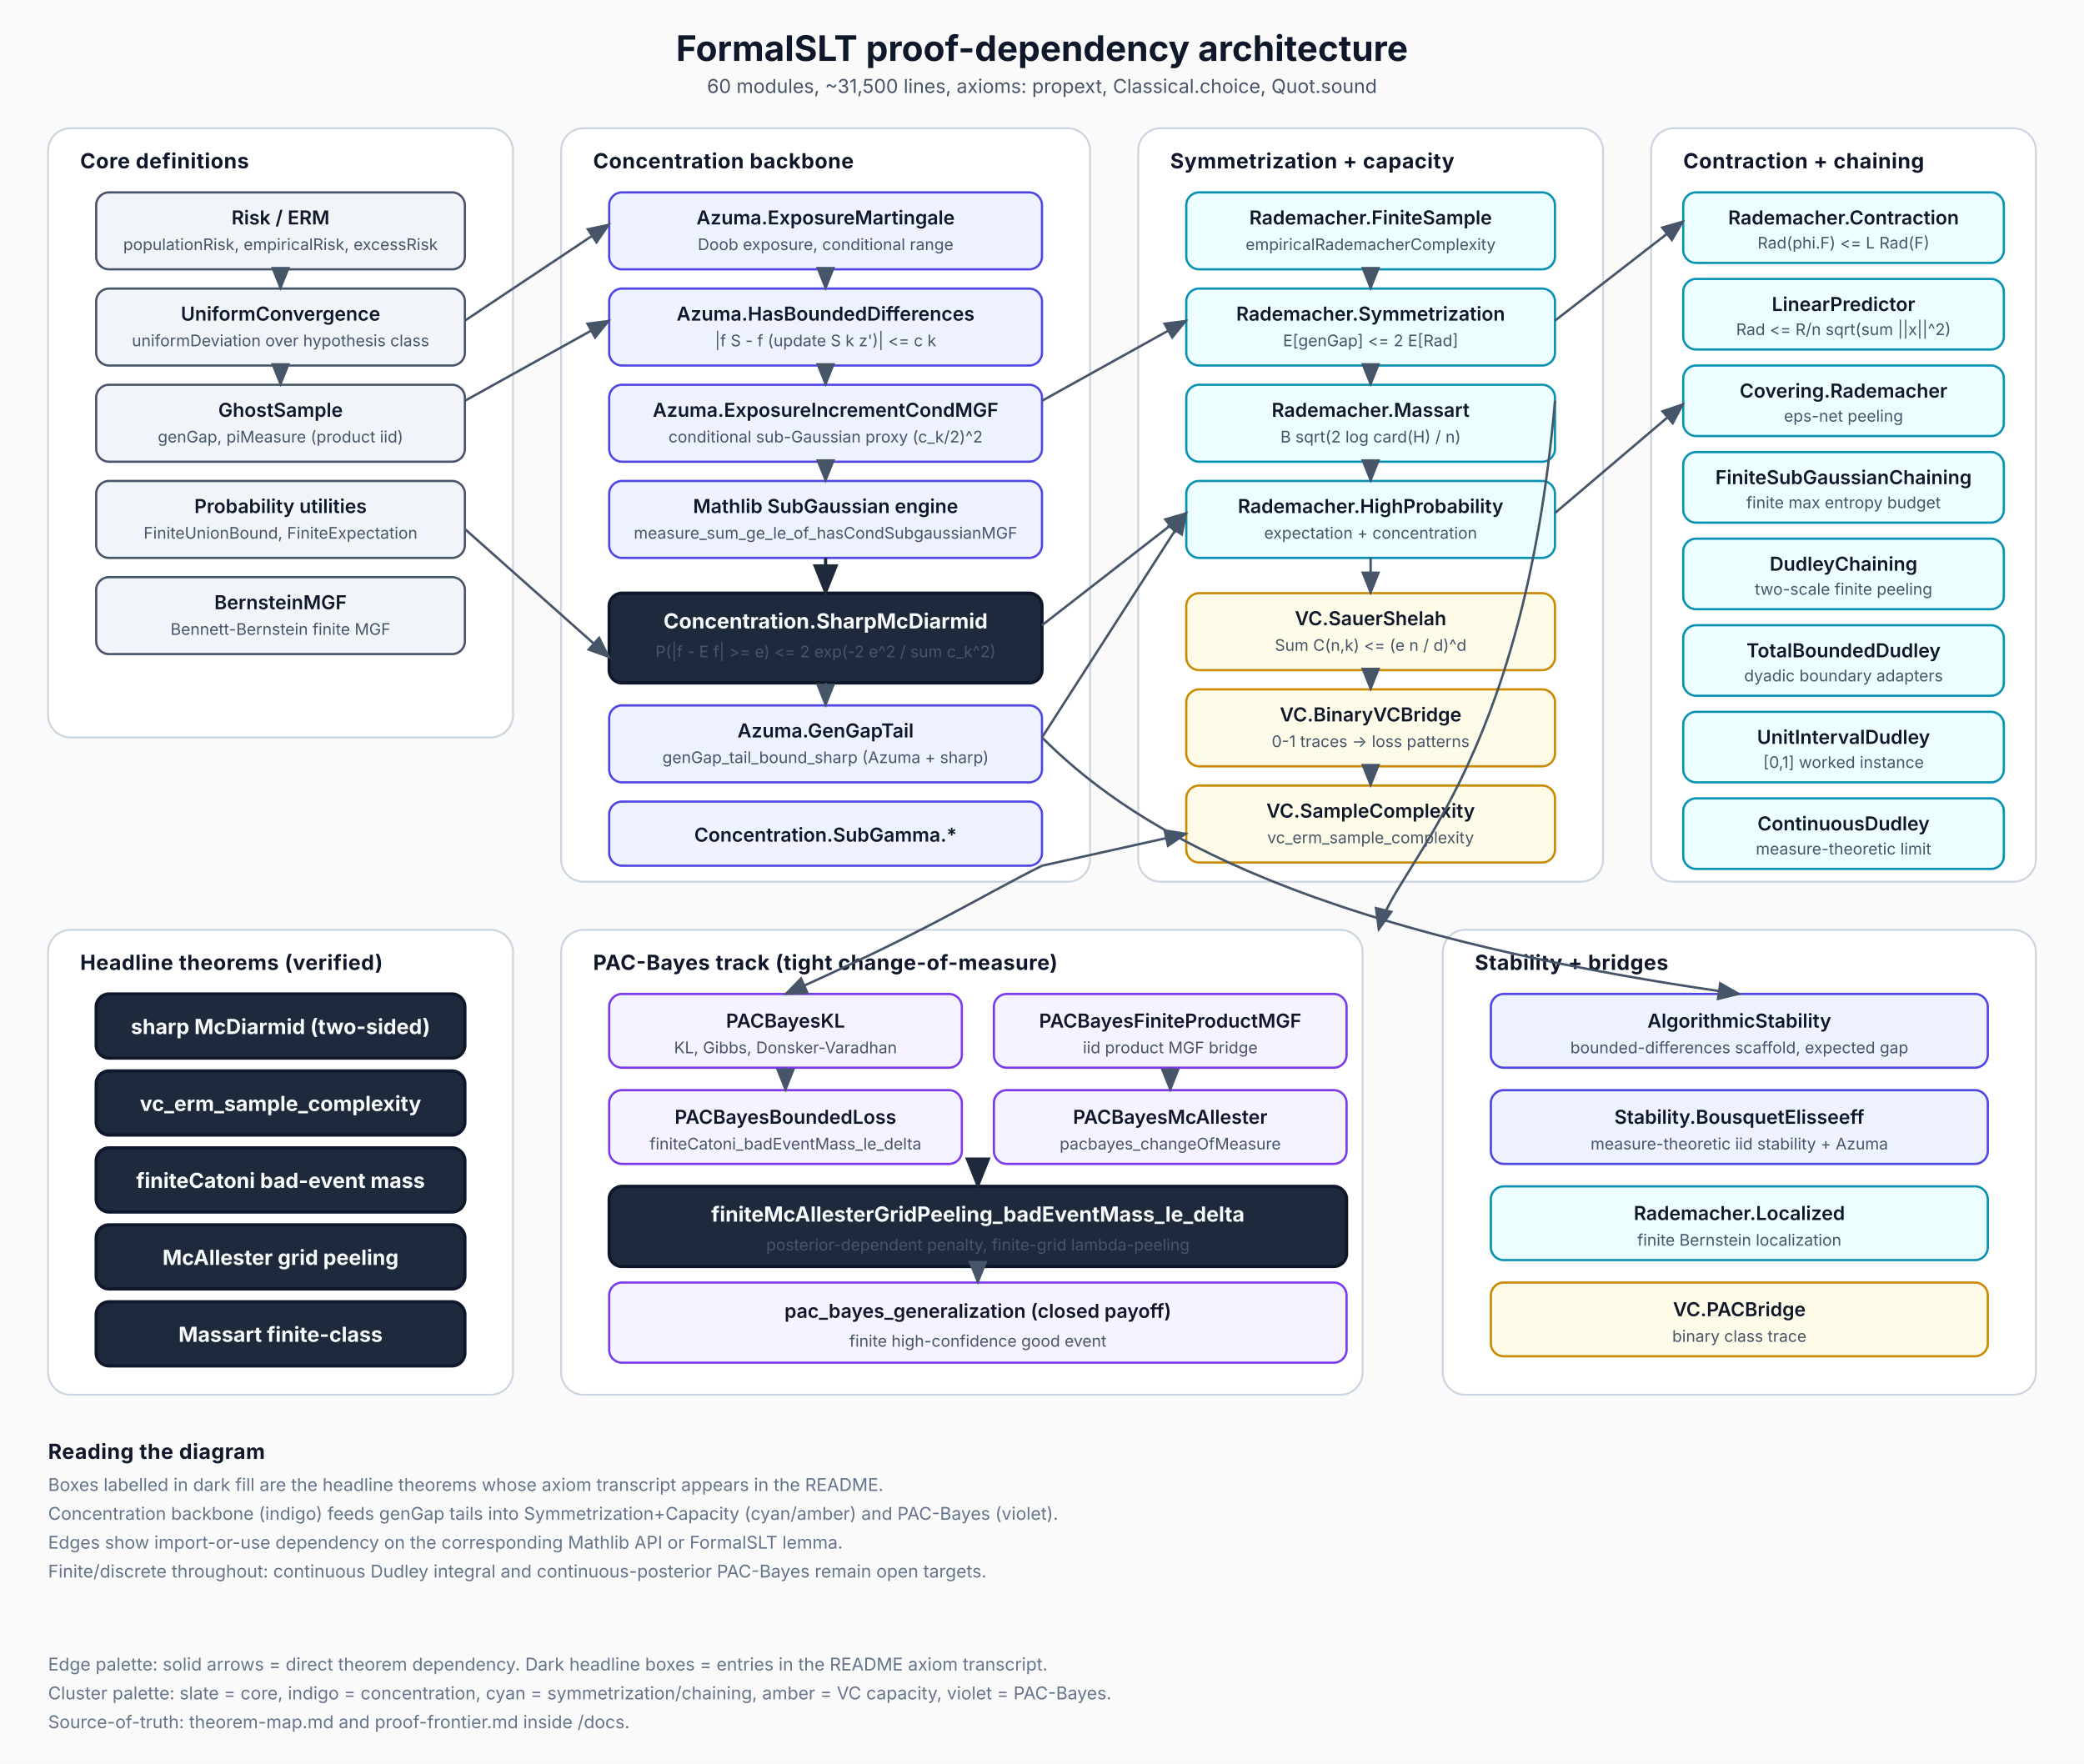
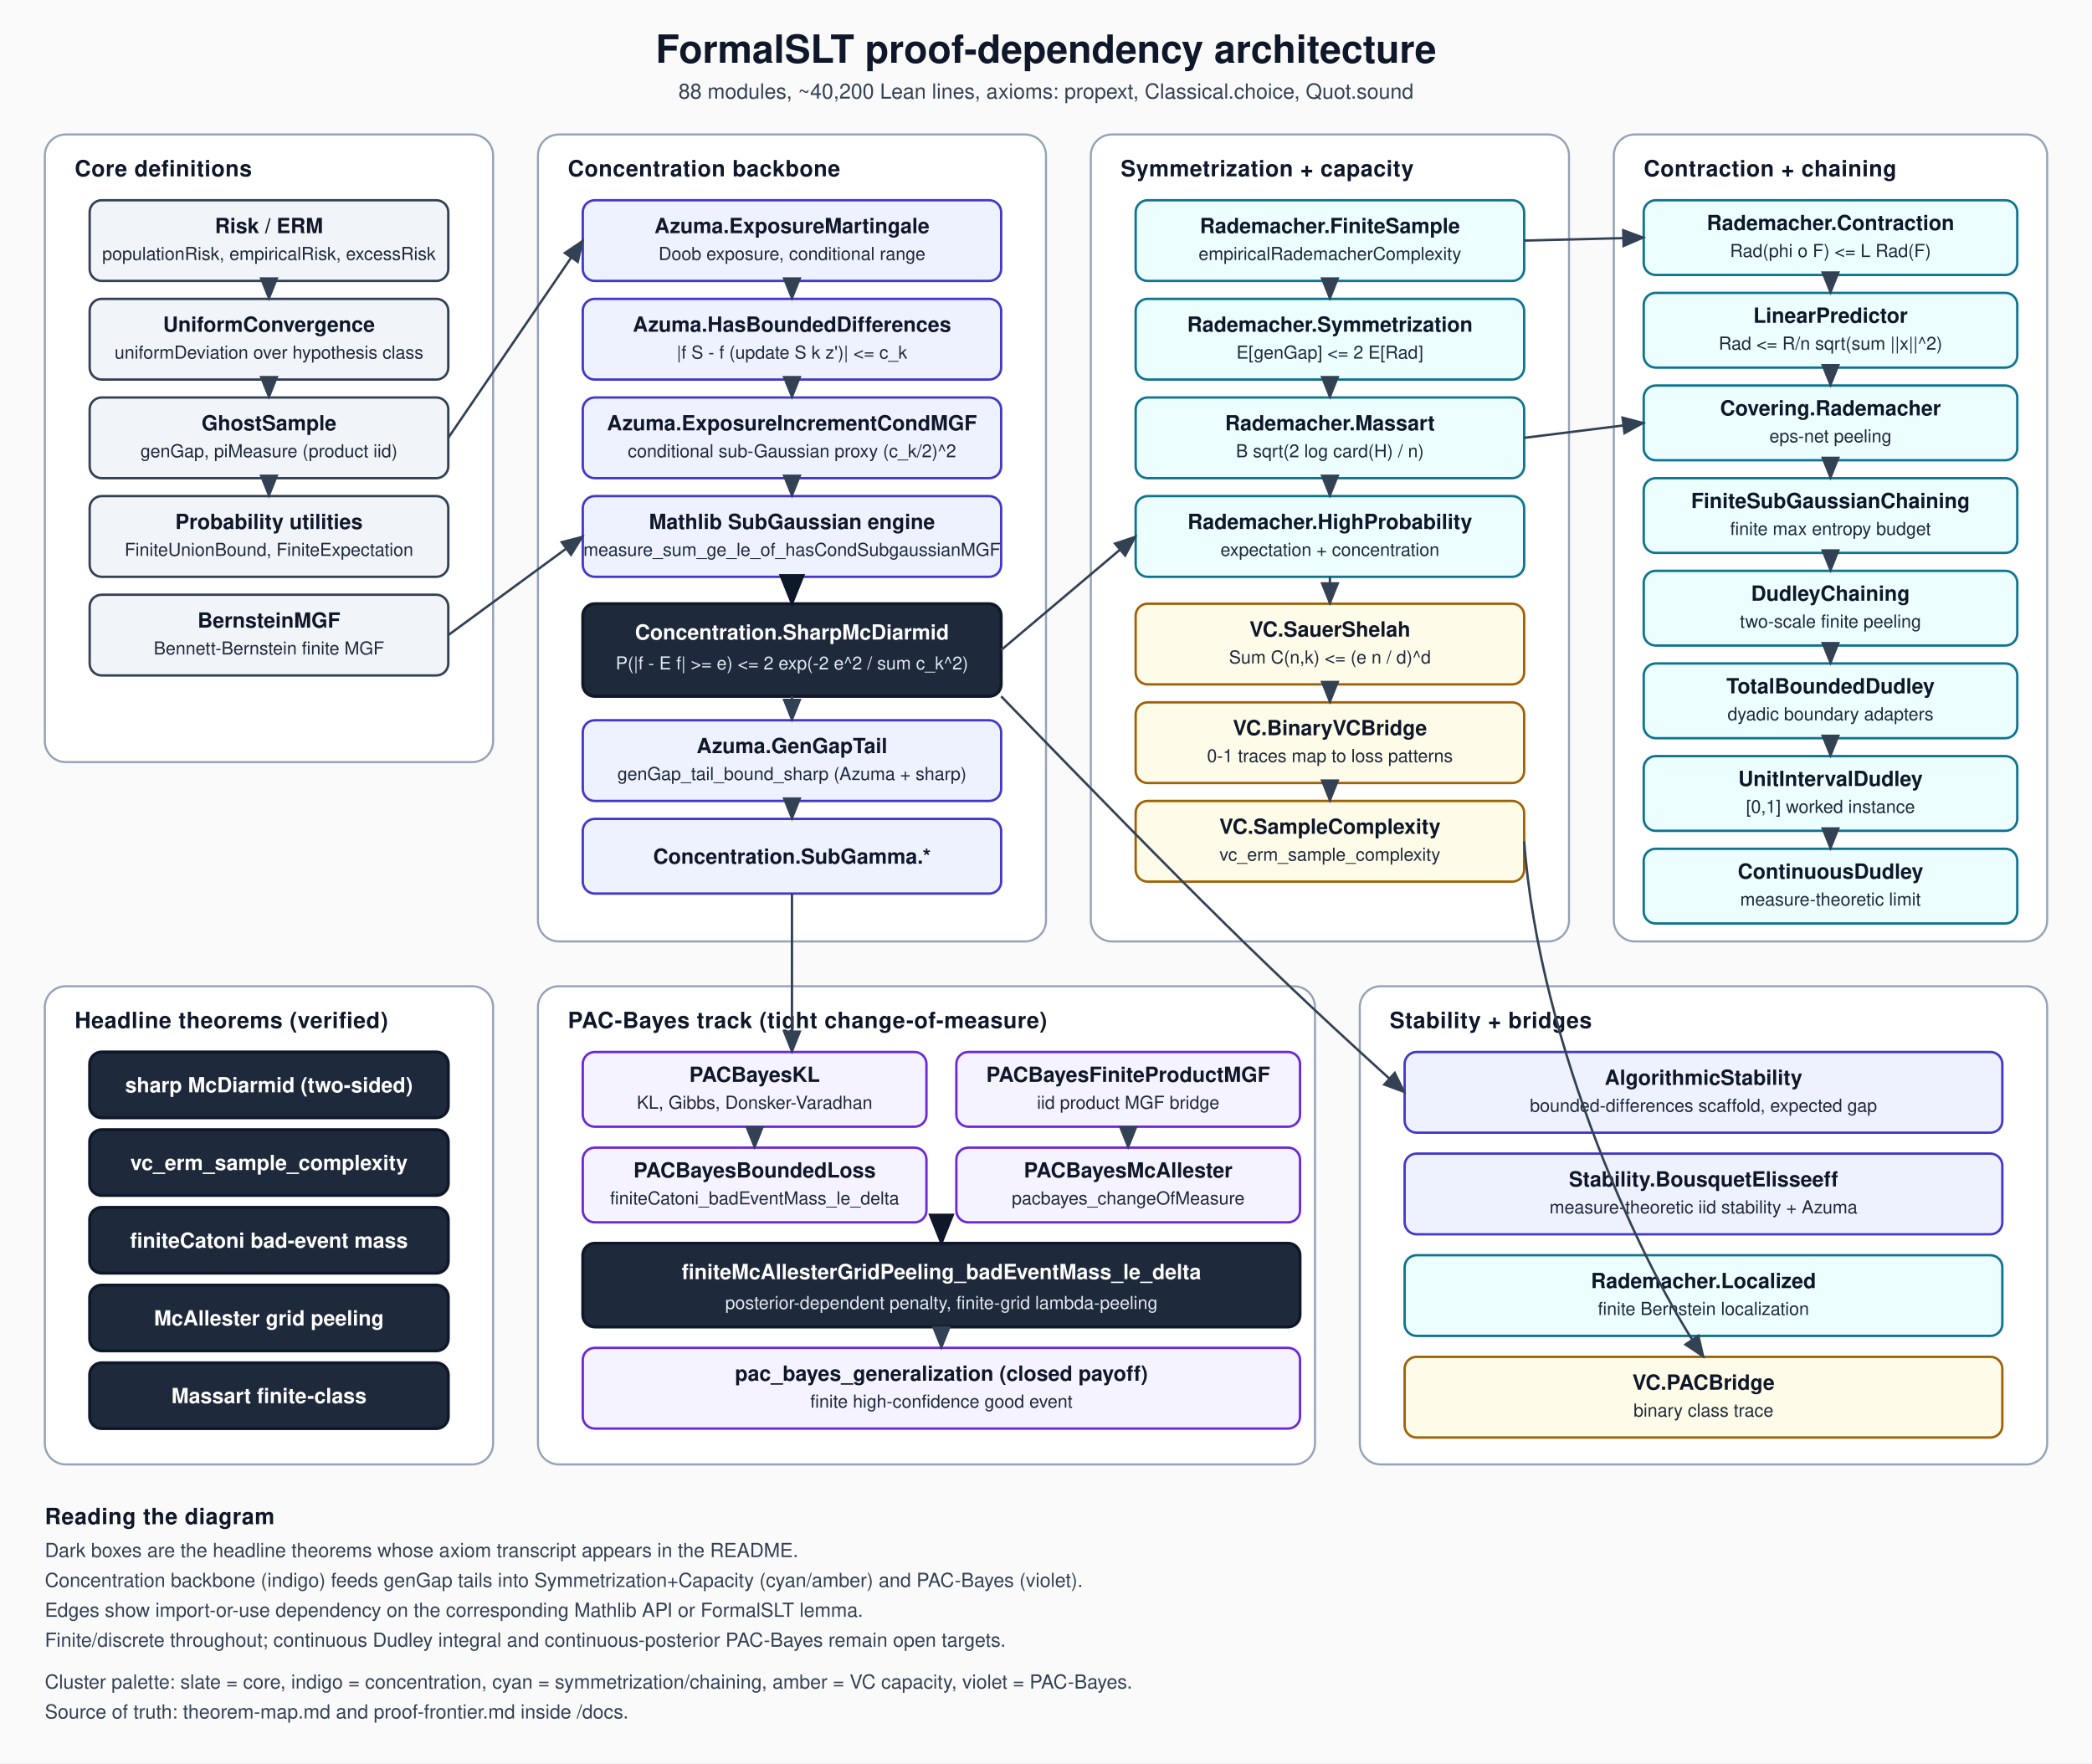
- <svg xmlns="http://www.w3.org/2000/svg" viewBox="0 0 1300 1100" role="img" aria-labelledby="title desc">
+ <svg xmlns="http://www.w3.org/2000/svg" viewBox="0 0 1400 1180" role="img" aria-labelledby="title desc">
  <defs>
    <marker id="arrow" markerWidth="10" markerHeight="8" refX="9" refY="4" orient="auto">
-       <path d="M0,0 L10,4 L0,8 Z" fill="#475569" />
+       <path d="M0,0 L10,4 L0,8 Z" fill="#334155" />
    </marker>
    <marker id="arrow-strong" markerWidth="10" markerHeight="8" refX="9" refY="4" orient="auto">
-       <path d="M0,0 L10,4 L0,8 Z" fill="#1e293b" />
+       <path d="M0,0 L10,4 L0,8 Z" fill="#0f172a" />
    </marker>
    <style>
-       text { font-family: ui-sans-serif, system-ui, -apple-system, BlinkMacSystemFont, "Segoe UI", sans-serif; }
+       text { font-family: ui-sans-serif, system-ui, -apple-system, BlinkMacSystemFont, "Segoe UI", Helvetica, sans-serif; }
      .bg { fill: #fafafa; }
-       .cluster { fill: #ffffff; stroke: #cbd5e1; stroke-width: 1.2; rx: 14; }
-       .node-core { fill: #f1f5f9; stroke: #475569; stroke-width: 1.4; rx: 8; }
-       .node-conc { fill: #eef2ff; stroke: #4f46e5; stroke-width: 1.4; rx: 8; }
-       .node-symm { fill: #ecfeff; stroke: #0891b2; stroke-width: 1.4; rx: 8; }
-       .node-cap  { fill: #fefce8; stroke: #ca8a04; stroke-width: 1.4; rx: 8; }
-       .node-pb   { fill: #f5f3ff; stroke: #7c3aed; stroke-width: 1.4; rx: 8; }
+       .cluster { fill: #ffffff; stroke: #94a3b8; stroke-width: 1.4; rx: 14; }
+       .node-core { fill: #f1f5f9; stroke: #334155; stroke-width: 1.6; rx: 8; }
+       .node-conc { fill: #eef2ff; stroke: #4338ca; stroke-width: 1.6; rx: 8; }
+       .node-symm { fill: #ecfeff; stroke: #0e7490; stroke-width: 1.6; rx: 8; }
+       .node-cap  { fill: #fefce8; stroke: #a16207; stroke-width: 1.6; rx: 8; }
+       .node-pb   { fill: #f5f3ff; stroke: #6d28d9; stroke-width: 1.6; rx: 8; }
      .node-headline { fill: #1e293b; stroke: #0f172a; stroke-width: 2; rx: 8; }
-       .title-text { fill: #0f172a; font-size: 22px; font-weight: 700; }
-       .subtitle { fill: #475569; font-size: 12px; }
-       .cluster-title { fill: #0f172a; font-size: 13px; font-weight: 700; letter-spacing: 0.02em; }
-       .node-label { fill: #0f172a; font-size: 12px; font-weight: 600; }
-       .node-label-light { fill: #f8fafc; font-size: 13px; font-weight: 700; }
-       .node-sub { fill: #475569; font-size: 10px; }
-       .edge { stroke: #475569; stroke-width: 1.5; fill: none; marker-end: url(#arrow); }
-       .edge-strong { stroke: #1e293b; stroke-width: 2; fill: none; marker-end: url(#arrow-strong); }
-       .footer { fill: #64748b; font-size: 11px; }
+       .title-text { fill: #0f172a; font-size: 26px; font-weight: 700; }
+       .subtitle { fill: #334155; font-size: 14px; }
+       .cluster-title { fill: #0f172a; font-size: 15px; font-weight: 700; letter-spacing: 0.02em; }
+       .node-label { fill: #0f172a; font-size: 14px; font-weight: 700; }
+       .node-label-light { fill: #ffffff; font-size: 14px; font-weight: 700; }
+       .node-sub { fill: #1e293b; font-size: 12px; }
+       .node-sub-light { fill: #e2e8f0; font-size: 12px; }
+       .edge { stroke: #334155; stroke-width: 1.6; fill: none; marker-end: url(#arrow); }
+       .edge-strong { stroke: #0f172a; stroke-width: 2.2; fill: none; marker-end: url(#arrow-strong); }
+       .footer { fill: #334155; font-size: 13px; }
    </style>
  </defs>
-   <rect width="1300" height="1100" class="bg" />
-   <text x="650" y="38" text-anchor="middle" class="title-text">FormalSLT proof-dependency architecture</text>
-   <text x="650" y="58" text-anchor="middle" class="subtitle">60 modules, ~31,500 lines, axioms: propext, Classical.choice, Quot.sound</text>
-   <rect x="30" y="80" width="290" height="380" class="cluster" />
-   <text x="50" y="105" class="cluster-title">Core definitions</text>
-   <rect x="60" y="120" width="230" height="48" class="node-core" />
-   <text x="175" y="140" text-anchor="middle" class="node-label">Risk / ERM</text>
-   <text x="175" y="156" text-anchor="middle" class="node-sub">populationRisk, empiricalRisk, excessRisk</text>
-   <rect x="60" y="180" width="230" height="48" class="node-core" />
-   <text x="175" y="200" text-anchor="middle" class="node-label">UniformConvergence</text>
-   <text x="175" y="216" text-anchor="middle" class="node-sub">uniformDeviation over hypothesis class</text>
-   <rect x="60" y="240" width="230" height="48" class="node-core" />
-   <text x="175" y="260" text-anchor="middle" class="node-label">GhostSample</text>
-   <text x="175" y="276" text-anchor="middle" class="node-sub">genGap, piMeasure (product iid)</text>
-   <rect x="60" y="300" width="230" height="48" class="node-core" />
-   <text x="175" y="320" text-anchor="middle" class="node-label">Probability utilities</text>
-   <text x="175" y="336" text-anchor="middle" class="node-sub">FiniteUnionBound, FiniteExpectation</text>
-   <rect x="60" y="360" width="230" height="48" class="node-core" />
-   <text x="175" y="380" text-anchor="middle" class="node-label">BernsteinMGF</text>
-   <text x="175" y="396" text-anchor="middle" class="node-sub">Bennett-Bernstein finite MGF</text>
-   <path d="M175 168 L175 180" class="edge" />
-   <path d="M175 228 L175 240" class="edge" />
-   <rect x="350" y="80" width="330" height="470" class="cluster" />
-   <text x="370" y="105" class="cluster-title">Concentration backbone</text>
-   <rect x="380" y="120" width="270" height="48" class="node-conc" />
-   <text x="515" y="140" text-anchor="middle" class="node-label">Azuma.ExposureMartingale</text>
-   <text x="515" y="156" text-anchor="middle" class="node-sub">Doob exposure, conditional range</text>
-   <rect x="380" y="180" width="270" height="48" class="node-conc" />
-   <text x="515" y="200" text-anchor="middle" class="node-label">Azuma.HasBoundedDifferences</text>
-   <text x="515" y="216" text-anchor="middle" class="node-sub">|f S - f (update S k z')| &lt;= c k</text>
-   <rect x="380" y="240" width="270" height="48" class="node-conc" />
-   <text x="515" y="260" text-anchor="middle" class="node-label">Azuma.ExposureIncrementCondMGF</text>
-   <text x="515" y="276" text-anchor="middle" class="node-sub">conditional sub-Gaussian proxy (c_k/2)^2</text>
-   <rect x="380" y="300" width="270" height="48" class="node-conc" />
-   <text x="515" y="320" text-anchor="middle" class="node-label">Mathlib SubGaussian engine</text>
-   <text x="515" y="336" text-anchor="middle" class="node-sub">measure_sum_ge_le_of_hasCondSubgaussianMGF</text>
-   <rect x="380" y="370" width="270" height="56" class="node-headline" />
-   <text x="515" y="392" text-anchor="middle" class="node-label-light">Concentration.SharpMcDiarmid</text>
-   <text x="515" y="410" text-anchor="middle" class="node-sub" fill="#cbd5e1">P(|f - E f| &gt;= e) &lt;= 2 exp(-2 e^2 / sum c_k^2)</text>
-   <rect x="380" y="440" width="270" height="48" class="node-conc" />
-   <text x="515" y="460" text-anchor="middle" class="node-label">Azuma.GenGapTail</text>
-   <text x="515" y="476" text-anchor="middle" class="node-sub">genGap_tail_bound_sharp (Azuma + sharp)</text>
-   <rect x="380" y="500" width="270" height="40" class="node-conc" />
-   <text x="515" y="525" text-anchor="middle" class="node-label">Concentration.SubGamma.*</text>
-   <path d="M515 168 L515 180" class="edge" />
-   <path d="M515 228 L515 240" class="edge" />
-   <path d="M515 288 L515 300" class="edge" />
-   <path d="M515 348 L515 370" class="edge-strong" />
-   <path d="M515 426 L515 440" class="edge" />
-   <rect x="710" y="80" width="290" height="470" class="cluster" />
-   <text x="730" y="105" class="cluster-title">Symmetrization + capacity</text>
-   <rect x="740" y="120" width="230" height="48" class="node-symm" />
-   <text x="855" y="140" text-anchor="middle" class="node-label">Rademacher.FiniteSample</text>
-   <text x="855" y="156" text-anchor="middle" class="node-sub">empiricalRademacherComplexity</text>
-   <rect x="740" y="180" width="230" height="48" class="node-symm" />
-   <text x="855" y="200" text-anchor="middle" class="node-label">Rademacher.Symmetrization</text>
-   <text x="855" y="216" text-anchor="middle" class="node-sub">E[genGap] &lt;= 2 E[Rad]</text>
-   <rect x="740" y="240" width="230" height="48" class="node-symm" />
-   <text x="855" y="260" text-anchor="middle" class="node-label">Rademacher.Massart</text>
-   <text x="855" y="276" text-anchor="middle" class="node-sub">B sqrt(2 log card(H) / n)</text>
-   <rect x="740" y="300" width="230" height="48" class="node-symm" />
-   <text x="855" y="320" text-anchor="middle" class="node-label">Rademacher.HighProbability</text>
-   <text x="855" y="336" text-anchor="middle" class="node-sub">expectation + concentration</text>
-   <rect x="740" y="370" width="230" height="48" class="node-cap" />
-   <text x="855" y="390" text-anchor="middle" class="node-label">VC.SauerShelah</text>
-   <text x="855" y="406" text-anchor="middle" class="node-sub">Sum C(n,k) &lt;= (e n / d)^d</text>
-   <rect x="740" y="430" width="230" height="48" class="node-cap" />
-   <text x="855" y="450" text-anchor="middle" class="node-label">VC.BinaryVCBridge</text>
-   <text x="855" y="466" text-anchor="middle" class="node-sub">0-1 traces -&gt; loss patterns</text>
-   <rect x="740" y="490" width="230" height="48" class="node-cap" />
-   <text x="855" y="510" text-anchor="middle" class="node-label">VC.SampleComplexity</text>
-   <text x="855" y="526" text-anchor="middle" class="node-sub">vc_erm_sample_complexity</text>
-   <path d="M855 168 L855 180" class="edge" />
-   <path d="M855 228 L855 240" class="edge" />
-   <path d="M855 288 L855 300" class="edge" />
-   <path d="M855 348 L855 370" class="edge" />
-   <path d="M855 418 L855 430" class="edge" />
-   <path d="M855 478 L855 490" class="edge" />
-   <rect x="1030" y="80" width="240" height="470" class="cluster" />
-   <text x="1050" y="105" class="cluster-title">Contraction + chaining</text>
-   <rect x="1050" y="120" width="200" height="44" class="node-symm" />
-   <text x="1150" y="140" text-anchor="middle" class="node-label">Rademacher.Contraction</text>
-   <text x="1150" y="155" text-anchor="middle" class="node-sub">Rad(phi.F) &lt;= L Rad(F)</text>
-   <rect x="1050" y="174" width="200" height="44" class="node-symm" />
-   <text x="1150" y="194" text-anchor="middle" class="node-label">LinearPredictor</text>
-   <text x="1150" y="209" text-anchor="middle" class="node-sub">Rad &lt;= R/n sqrt(sum ||x||^2)</text>
-   <rect x="1050" y="228" width="200" height="44" class="node-symm" />
-   <text x="1150" y="248" text-anchor="middle" class="node-label">Covering.Rademacher</text>
-   <text x="1150" y="263" text-anchor="middle" class="node-sub">eps-net peeling</text>
-   <rect x="1050" y="282" width="200" height="44" class="node-symm" />
-   <text x="1150" y="302" text-anchor="middle" class="node-label">FiniteSubGaussianChaining</text>
-   <text x="1150" y="317" text-anchor="middle" class="node-sub">finite max entropy budget</text>
-   <rect x="1050" y="336" width="200" height="44" class="node-symm" />
-   <text x="1150" y="356" text-anchor="middle" class="node-label">DudleyChaining</text>
-   <text x="1150" y="371" text-anchor="middle" class="node-sub">two-scale finite peeling</text>
-   <rect x="1050" y="390" width="200" height="44" class="node-symm" />
-   <text x="1150" y="410" text-anchor="middle" class="node-label">TotalBoundedDudley</text>
-   <text x="1150" y="425" text-anchor="middle" class="node-sub">dyadic boundary adapters</text>
-   <rect x="1050" y="444" width="200" height="44" class="node-symm" />
-   <text x="1150" y="464" text-anchor="middle" class="node-label">UnitIntervalDudley</text>
-   <text x="1150" y="479" text-anchor="middle" class="node-sub">[0,1] worked instance</text>
-   <rect x="1050" y="498" width="200" height="44" class="node-symm" />
-   <text x="1150" y="518" text-anchor="middle" class="node-label">ContinuousDudley</text>
-   <text x="1150" y="533" text-anchor="middle" class="node-sub">measure-theoretic limit</text>
-   <rect x="350" y="580" width="500" height="290" class="cluster" />
-   <text x="370" y="605" class="cluster-title">PAC-Bayes track (tight change-of-measure)</text>
-   <rect x="380" y="620" width="220" height="46" class="node-pb" />
-   <text x="490" y="641" text-anchor="middle" class="node-label">PACBayesKL</text>
-   <text x="490" y="657" text-anchor="middle" class="node-sub">KL, Gibbs, Donsker-Varadhan</text>
-   <rect x="620" y="620" width="220" height="46" class="node-pb" />
-   <text x="730" y="641" text-anchor="middle" class="node-label">PACBayesFiniteProductMGF</text>
-   <text x="730" y="657" text-anchor="middle" class="node-sub">iid product MGF bridge</text>
-   <rect x="380" y="680" width="220" height="46" class="node-pb" />
-   <text x="490" y="701" text-anchor="middle" class="node-label">PACBayesBoundedLoss</text>
-   <text x="490" y="717" text-anchor="middle" class="node-sub">finiteCatoni_badEventMass_le_delta</text>
-   <rect x="620" y="680" width="220" height="46" class="node-pb" />
-   <text x="730" y="701" text-anchor="middle" class="node-label">PACBayesMcAllester</text>
-   <text x="730" y="717" text-anchor="middle" class="node-sub">pacbayes_changeOfMeasure</text>
-   <rect x="380" y="740" width="460" height="50" class="node-headline" />
-   <text x="610" y="762" text-anchor="middle" class="node-label-light">finiteMcAllesterGridPeeling_badEventMass_le_delta</text>
-   <text x="610" y="780" text-anchor="middle" class="node-sub" fill="#cbd5e1">posterior-dependent penalty, finite-grid lambda-peeling</text>
-   <rect x="380" y="800" width="460" height="50" class="node-pb" />
-   <text x="610" y="822" text-anchor="middle" class="node-label">pac_bayes_generalization (closed payoff)</text>
-   <text x="610" y="840" text-anchor="middle" class="node-sub">finite high-confidence good event</text>
-   <path d="M490 666 L490 680" class="edge" />
-   <path d="M730 666 L730 680" class="edge" />
-   <path d="M610 726 L610 740" class="edge-strong" />
-   <path d="M610 790 L610 800" class="edge" />
-   <rect x="900" y="580" width="370" height="290" class="cluster" />
-   <text x="920" y="605" class="cluster-title">Stability + bridges</text>
-   <rect x="930" y="620" width="310" height="46" class="node-conc" />
-   <text x="1085" y="641" text-anchor="middle" class="node-label">AlgorithmicStability</text>
-   <text x="1085" y="657" text-anchor="middle" class="node-sub">bounded-differences scaffold, expected gap</text>
-   <rect x="930" y="680" width="310" height="46" class="node-conc" />
-   <text x="1085" y="701" text-anchor="middle" class="node-label">Stability.BousquetElisseeff</text>
-   <text x="1085" y="717" text-anchor="middle" class="node-sub">measure-theoretic iid stability + Azuma</text>
-   <rect x="930" y="740" width="310" height="46" class="node-symm" />
-   <text x="1085" y="761" text-anchor="middle" class="node-label">Rademacher.Localized</text>
-   <text x="1085" y="777" text-anchor="middle" class="node-sub">finite Bernstein localization</text>
-   <rect x="930" y="800" width="310" height="46" class="node-cap" />
-   <text x="1085" y="821" text-anchor="middle" class="node-label">VC.PACBridge</text>
-   <text x="1085" y="837" text-anchor="middle" class="node-sub">binary class trace</text>
-   <rect x="30" y="580" width="290" height="290" class="cluster" />
-   <text x="50" y="605" class="cluster-title">Headline theorems (verified)</text>
-   <rect x="60" y="620" width="230" height="40" class="node-headline" />
-   <text x="175" y="645" text-anchor="middle" class="node-label-light">sharp McDiarmid (two-sided)</text>
-   <rect x="60" y="668" width="230" height="40" class="node-headline" />
-   <text x="175" y="693" text-anchor="middle" class="node-label-light">vc_erm_sample_complexity</text>
-   <rect x="60" y="716" width="230" height="40" class="node-headline" />
-   <text x="175" y="741" text-anchor="middle" class="node-label-light">finiteCatoni bad-event mass</text>
-   <rect x="60" y="764" width="230" height="40" class="node-headline" />
-   <text x="175" y="789" text-anchor="middle" class="node-label-light">McAllester grid peeling</text>
-   <rect x="60" y="812" width="230" height="40" class="node-headline" />
-   <text x="175" y="837" text-anchor="middle" class="node-label-light">Massart finite-class</text>
-   <path d="M290 250 L380 200" class="edge" />
-   <path d="M290 200 L380 140" class="edge" />
-   <path d="M650 250 L740 200" class="edge" />
-   <path d="M650 390 L740 320" class="edge" />
-   <path d="M970 200 L1050 138" class="edge" />
-   <path d="M970 320 L1050 252" class="edge" />
-   <path d="M650 460 L740 320" class="edge" />
-   <path d="M290 330 L380 410" class="edge" />
-   <path d="M650 540 L740 520" class="edge" />
-   <path d="M650 540 C610 560, 580 580, 490 620" class="edge" />
-   <path d="M650 460 C700 510, 800 580, 1085 620" class="edge" />
-   <path d="M970 250 C950 480, 870 540, 860 580" class="edge" />
-   <text x="30" y="910" class="cluster-title">Reading the diagram</text>
-   <text x="30" y="930" class="footer">Boxes labelled in dark fill are the headline theorems whose axiom transcript appears in the README.</text>
-   <text x="30" y="948" class="footer">Concentration backbone (indigo) feeds genGap tails into Symmetrization+Capacity (cyan/amber) and PAC-Bayes (violet).</text>
-   <text x="30" y="966" class="footer">Edges show import-or-use dependency on the corresponding Mathlib API or FormalSLT lemma.</text>
-   <text x="30" y="984" class="footer">Finite/discrete throughout: continuous Dudley integral and continuous-posterior PAC-Bayes remain open targets.</text>
-   <text x="30" y="1042" class="footer">Edge palette: solid arrows = direct theorem dependency. Dark headline boxes = entries in the README axiom transcript.</text>
-   <text x="30" y="1060" class="footer">Cluster palette: slate = core, indigo = concentration, cyan = symmetrization/chaining, amber = VC capacity, violet = PAC-Bayes.</text>
-   <text x="30" y="1078" class="footer">Source-of-truth: theorem-map.md and proof-frontier.md inside /docs.</text>
+   <rect width="1400" height="1180" class="bg" />
+   <text x="700" y="42" text-anchor="middle" class="title-text">FormalSLT proof-dependency architecture</text>
+   <text x="700" y="66" text-anchor="middle" class="subtitle">88 modules, ~40,200 Lean lines, axioms: propext, Classical.choice, Quot.sound</text>
+   <rect x="30" y="90" width="300" height="420" class="cluster" />
+   <text x="50" y="118" class="cluster-title">Core definitions</text>
+   <rect x="60" y="134" width="240" height="54" class="node-core" />
+   <text x="180" y="156" text-anchor="middle" class="node-label">Risk / ERM</text>
+   <text x="180" y="174" text-anchor="middle" class="node-sub">populationRisk, empiricalRisk, excessRisk</text>
+   <rect x="60" y="200" width="240" height="54" class="node-core" />
+   <text x="180" y="222" text-anchor="middle" class="node-label">UniformConvergence</text>
+   <text x="180" y="240" text-anchor="middle" class="node-sub">uniformDeviation over hypothesis class</text>
+   <rect x="60" y="266" width="240" height="54" class="node-core" />
+   <text x="180" y="288" text-anchor="middle" class="node-label">GhostSample</text>
+   <text x="180" y="306" text-anchor="middle" class="node-sub">genGap, piMeasure (product iid)</text>
+   <rect x="60" y="332" width="240" height="54" class="node-core" />
+   <text x="180" y="354" text-anchor="middle" class="node-label">Probability utilities</text>
+   <text x="180" y="372" text-anchor="middle" class="node-sub">FiniteUnionBound, FiniteExpectation</text>
+   <rect x="60" y="398" width="240" height="54" class="node-core" />
+   <text x="180" y="420" text-anchor="middle" class="node-label">BernsteinMGF</text>
+   <text x="180" y="438" text-anchor="middle" class="node-sub">Bennett-Bernstein finite MGF</text>
+   <path d="M180 188 L180 200" class="edge" />
+   <path d="M180 254 L180 266" class="edge" />
+   <path d="M180 320 L180 332" class="edge" />
+   <rect x="360" y="90" width="340" height="540" class="cluster" />
+   <text x="380" y="118" class="cluster-title">Concentration backbone</text>
+   <rect x="390" y="134" width="280" height="54" class="node-conc" />
+   <text x="530" y="156" text-anchor="middle" class="node-label">Azuma.ExposureMartingale</text>
+   <text x="530" y="174" text-anchor="middle" class="node-sub">Doob exposure, conditional range</text>
+   <rect x="390" y="200" width="280" height="54" class="node-conc" />
+   <text x="530" y="222" text-anchor="middle" class="node-label">Azuma.HasBoundedDifferences</text>
+   <text x="530" y="240" text-anchor="middle" class="node-sub">|f S - f (update S k z')| &lt;= c_k</text>
+   <rect x="390" y="266" width="280" height="54" class="node-conc" />
+   <text x="530" y="288" text-anchor="middle" class="node-label">Azuma.ExposureIncrementCondMGF</text>
+   <text x="530" y="306" text-anchor="middle" class="node-sub">conditional sub-Gaussian proxy (c_k/2)^2</text>
+   <rect x="390" y="332" width="280" height="54" class="node-conc" />
+   <text x="530" y="354" text-anchor="middle" class="node-label">Mathlib SubGaussian engine</text>
+   <text x="530" y="372" text-anchor="middle" class="node-sub">measure_sum_ge_le_of_hasCondSubgaussianMGF</text>
+   <rect x="390" y="404" width="280" height="62" class="node-headline" />
+   <text x="530" y="428" text-anchor="middle" class="node-label-light">Concentration.SharpMcDiarmid</text>
+   <text x="530" y="448" text-anchor="middle" class="node-sub-light">P(|f - E f| &gt;= e) &lt;= 2 exp(-2 e^2 / sum c_k^2)</text>
+   <rect x="390" y="482" width="280" height="54" class="node-conc" />
+   <text x="530" y="504" text-anchor="middle" class="node-label">Azuma.GenGapTail</text>
+   <text x="530" y="522" text-anchor="middle" class="node-sub">genGap_tail_bound_sharp (Azuma + sharp)</text>
+   <rect x="390" y="548" width="280" height="50" class="node-conc" />
+   <text x="530" y="578" text-anchor="middle" class="node-label">Concentration.SubGamma.*</text>
+   <path d="M530 188 L530 200" class="edge" />
+   <path d="M530 254 L530 266" class="edge" />
+   <path d="M530 320 L530 332" class="edge" />
+   <path d="M530 386 L530 404" class="edge-strong" />
+   <path d="M530 466 L530 482" class="edge" />
+   <path d="M530 536 L530 548" class="edge" />
+   <rect x="730" y="90" width="320" height="540" class="cluster" />
+   <text x="750" y="118" class="cluster-title">Symmetrization + capacity</text>
+   <rect x="760" y="134" width="260" height="54" class="node-symm" />
+   <text x="890" y="156" text-anchor="middle" class="node-label">Rademacher.FiniteSample</text>
+   <text x="890" y="174" text-anchor="middle" class="node-sub">empiricalRademacherComplexity</text>
+   <rect x="760" y="200" width="260" height="54" class="node-symm" />
+   <text x="890" y="222" text-anchor="middle" class="node-label">Rademacher.Symmetrization</text>
+   <text x="890" y="240" text-anchor="middle" class="node-sub">E[genGap] &lt;= 2 E[Rad]</text>
+   <rect x="760" y="266" width="260" height="54" class="node-symm" />
+   <text x="890" y="288" text-anchor="middle" class="node-label">Rademacher.Massart</text>
+   <text x="890" y="306" text-anchor="middle" class="node-sub">B sqrt(2 log card(H) / n)</text>
+   <rect x="760" y="332" width="260" height="54" class="node-symm" />
+   <text x="890" y="354" text-anchor="middle" class="node-label">Rademacher.HighProbability</text>
+   <text x="890" y="372" text-anchor="middle" class="node-sub">expectation + concentration</text>
+   <rect x="760" y="404" width="260" height="54" class="node-cap" />
+   <text x="890" y="426" text-anchor="middle" class="node-label">VC.SauerShelah</text>
+   <text x="890" y="444" text-anchor="middle" class="node-sub">Sum C(n,k) &lt;= (e n / d)^d</text>
+   <rect x="760" y="470" width="260" height="54" class="node-cap" />
+   <text x="890" y="492" text-anchor="middle" class="node-label">VC.BinaryVCBridge</text>
+   <text x="890" y="510" text-anchor="middle" class="node-sub">0-1 traces map to loss patterns</text>
+   <rect x="760" y="536" width="260" height="54" class="node-cap" />
+   <text x="890" y="558" text-anchor="middle" class="node-label">VC.SampleComplexity</text>
+   <text x="890" y="576" text-anchor="middle" class="node-sub">vc_erm_sample_complexity</text>
+   <path d="M890 188 L890 200" class="edge" />
+   <path d="M890 254 L890 266" class="edge" />
+   <path d="M890 320 L890 332" class="edge" />
+   <path d="M890 386 L890 404" class="edge" />
+   <path d="M890 458 L890 470" class="edge" />
+   <path d="M890 524 L890 536" class="edge" />
+   <rect x="1080" y="90" width="290" height="540" class="cluster" />
+   <text x="1100" y="118" class="cluster-title">Contraction + chaining</text>
+   <rect x="1100" y="134" width="250" height="50" class="node-symm" />
+   <text x="1225" y="154" text-anchor="middle" class="node-label">Rademacher.Contraction</text>
+   <text x="1225" y="172" text-anchor="middle" class="node-sub">Rad(phi o F) &lt;= L Rad(F)</text>
+   <rect x="1100" y="196" width="250" height="50" class="node-symm" />
+   <text x="1225" y="216" text-anchor="middle" class="node-label">LinearPredictor</text>
+   <text x="1225" y="234" text-anchor="middle" class="node-sub">Rad &lt;= R/n sqrt(sum ||x||^2)</text>
+   <rect x="1100" y="258" width="250" height="50" class="node-symm" />
+   <text x="1225" y="278" text-anchor="middle" class="node-label">Covering.Rademacher</text>
+   <text x="1225" y="296" text-anchor="middle" class="node-sub">eps-net peeling</text>
+   <rect x="1100" y="320" width="250" height="50" class="node-symm" />
+   <text x="1225" y="340" text-anchor="middle" class="node-label">FiniteSubGaussianChaining</text>
+   <text x="1225" y="358" text-anchor="middle" class="node-sub">finite max entropy budget</text>
+   <rect x="1100" y="382" width="250" height="50" class="node-symm" />
+   <text x="1225" y="402" text-anchor="middle" class="node-label">DudleyChaining</text>
+   <text x="1225" y="420" text-anchor="middle" class="node-sub">two-scale finite peeling</text>
+   <rect x="1100" y="444" width="250" height="50" class="node-symm" />
+   <text x="1225" y="464" text-anchor="middle" class="node-label">TotalBoundedDudley</text>
+   <text x="1225" y="482" text-anchor="middle" class="node-sub">dyadic boundary adapters</text>
+   <rect x="1100" y="506" width="250" height="50" class="node-symm" />
+   <text x="1225" y="526" text-anchor="middle" class="node-label">UnitIntervalDudley</text>
+   <text x="1225" y="544" text-anchor="middle" class="node-sub">[0,1] worked instance</text>
+   <rect x="1100" y="568" width="250" height="50" class="node-symm" />
+   <text x="1225" y="588" text-anchor="middle" class="node-label">ContinuousDudley</text>
+   <text x="1225" y="606" text-anchor="middle" class="node-sub">measure-theoretic limit</text>
+   <path d="M1225 184 L1225 196" class="edge" />
+   <path d="M1225 246 L1225 258" class="edge" />
+   <path d="M1225 308 L1225 320" class="edge" />
+   <path d="M1225 370 L1225 382" class="edge" />
+   <path d="M1225 432 L1225 444" class="edge" />
+   <path d="M1225 494 L1225 506" class="edge" />
+   <path d="M1225 556 L1225 568" class="edge" />
+   <path d="M300 293 L390 161" class="edge" />
+   <path d="M300 425 L390 359" class="edge" />
+   <path d="M670 435 L760 359" class="edge" />
+   <path d="M1020 161 L1100 159" class="edge" />
+   <path d="M1020 293 L1100 283" class="edge" />
+   <rect x="360" y="660" width="520" height="320" class="cluster" />
+   <text x="380" y="688" class="cluster-title">PAC-Bayes track (tight change-of-measure)</text>
+   <rect x="390" y="704" width="230" height="50" class="node-pb" />
+   <text x="505" y="724" text-anchor="middle" class="node-label">PACBayesKL</text>
+   <text x="505" y="742" text-anchor="middle" class="node-sub">KL, Gibbs, Donsker-Varadhan</text>
+   <rect x="640" y="704" width="230" height="50" class="node-pb" />
+   <text x="755" y="724" text-anchor="middle" class="node-label">PACBayesFiniteProductMGF</text>
+   <text x="755" y="742" text-anchor="middle" class="node-sub">iid product MGF bridge</text>
+   <rect x="390" y="768" width="230" height="50" class="node-pb" />
+   <text x="505" y="788" text-anchor="middle" class="node-label">PACBayesBoundedLoss</text>
+   <text x="505" y="806" text-anchor="middle" class="node-sub">finiteCatoni_badEventMass_le_delta</text>
+   <rect x="640" y="768" width="230" height="50" class="node-pb" />
+   <text x="755" y="788" text-anchor="middle" class="node-label">PACBayesMcAllester</text>
+   <text x="755" y="806" text-anchor="middle" class="node-sub">pacbayes_changeOfMeasure</text>
+   <rect x="390" y="832" width="480" height="56" class="node-headline" />
+   <text x="630" y="856" text-anchor="middle" class="node-label-light">finiteMcAllesterGridPeeling_badEventMass_le_delta</text>
+   <text x="630" y="876" text-anchor="middle" class="node-sub-light">posterior-dependent penalty, finite-grid lambda-peeling</text>
+   <rect x="390" y="902" width="480" height="54" class="node-pb" />
+   <text x="630" y="924" text-anchor="middle" class="node-label">pac_bayes_generalization (closed payoff)</text>
+   <text x="630" y="942" text-anchor="middle" class="node-sub">finite high-confidence good event</text>
+   <path d="M505 754 L505 768" class="edge" />
+   <path d="M755 754 L755 768" class="edge" />
+   <path d="M630 818 L630 832" class="edge-strong" />
+   <path d="M630 888 L630 902" class="edge" />
+   <rect x="910" y="660" width="460" height="320" class="cluster" />
+   <text x="930" y="688" class="cluster-title">Stability + bridges</text>
+   <rect x="940" y="704" width="400" height="54" class="node-conc" />
+   <text x="1140" y="726" text-anchor="middle" class="node-label">AlgorithmicStability</text>
+   <text x="1140" y="744" text-anchor="middle" class="node-sub">bounded-differences scaffold, expected gap</text>
+   <rect x="940" y="772" width="400" height="54" class="node-conc" />
+   <text x="1140" y="794" text-anchor="middle" class="node-label">Stability.BousquetElisseeff</text>
+   <text x="1140" y="812" text-anchor="middle" class="node-sub">measure-theoretic iid stability + Azuma</text>
+   <rect x="940" y="840" width="400" height="54" class="node-symm" />
+   <text x="1140" y="862" text-anchor="middle" class="node-label">Rademacher.Localized</text>
+   <text x="1140" y="880" text-anchor="middle" class="node-sub">finite Bernstein localization</text>
+   <rect x="940" y="908" width="400" height="54" class="node-cap" />
+   <text x="1140" y="930" text-anchor="middle" class="node-label">VC.PACBridge</text>
+   <text x="1140" y="948" text-anchor="middle" class="node-sub">binary class trace</text>
+   <rect x="30" y="660" width="300" height="320" class="cluster" />
+   <text x="50" y="688" class="cluster-title">Headline theorems (verified)</text>
+   <rect x="60" y="704" width="240" height="44" class="node-headline" />
+   <text x="180" y="731" text-anchor="middle" class="node-label-light">sharp McDiarmid (two-sided)</text>
+   <rect x="60" y="756" width="240" height="44" class="node-headline" />
+   <text x="180" y="783" text-anchor="middle" class="node-label-light">vc_erm_sample_complexity</text>
+   <rect x="60" y="808" width="240" height="44" class="node-headline" />
+   <text x="180" y="835" text-anchor="middle" class="node-label-light">finiteCatoni bad-event mass</text>
+   <rect x="60" y="860" width="240" height="44" class="node-headline" />
+   <text x="180" y="887" text-anchor="middle" class="node-label-light">McAllester grid peeling</text>
+   <rect x="60" y="912" width="240" height="44" class="node-headline" />
+   <text x="180" y="939" text-anchor="middle" class="node-label-light">Massart finite-class</text>
+   <path d="M530 598 C530 640, 530 660, 530 704" class="edge" />
+   <path d="M670 466 C800 600, 850 650, 940 731" class="edge" />
+   <path d="M1020 563 C1030 700, 1100 850, 1140 908" class="edge" />
+   <text x="30" y="1020" class="cluster-title">Reading the diagram</text>
+   <text x="30" y="1042" class="footer">Dark boxes are the headline theorems whose axiom transcript appears in the README.</text>
+   <text x="30" y="1062" class="footer">Concentration backbone (indigo) feeds genGap tails into Symmetrization+Capacity (cyan/amber) and PAC-Bayes (violet).</text>
+   <text x="30" y="1082" class="footer">Edges show import-or-use dependency on the corresponding Mathlib API or FormalSLT lemma.</text>
+   <text x="30" y="1102" class="footer">Finite/discrete throughout; continuous Dudley integral and continuous-posterior PAC-Bayes remain open targets.</text>
+   <text x="30" y="1130" class="footer">Cluster palette: slate = core, indigo = concentration, cyan = symmetrization/chaining, amber = VC capacity, violet = PAC-Bayes.</text>
+   <text x="30" y="1150" class="footer">Source of truth: theorem-map.md and proof-frontier.md inside /docs.</text>
</svg>
